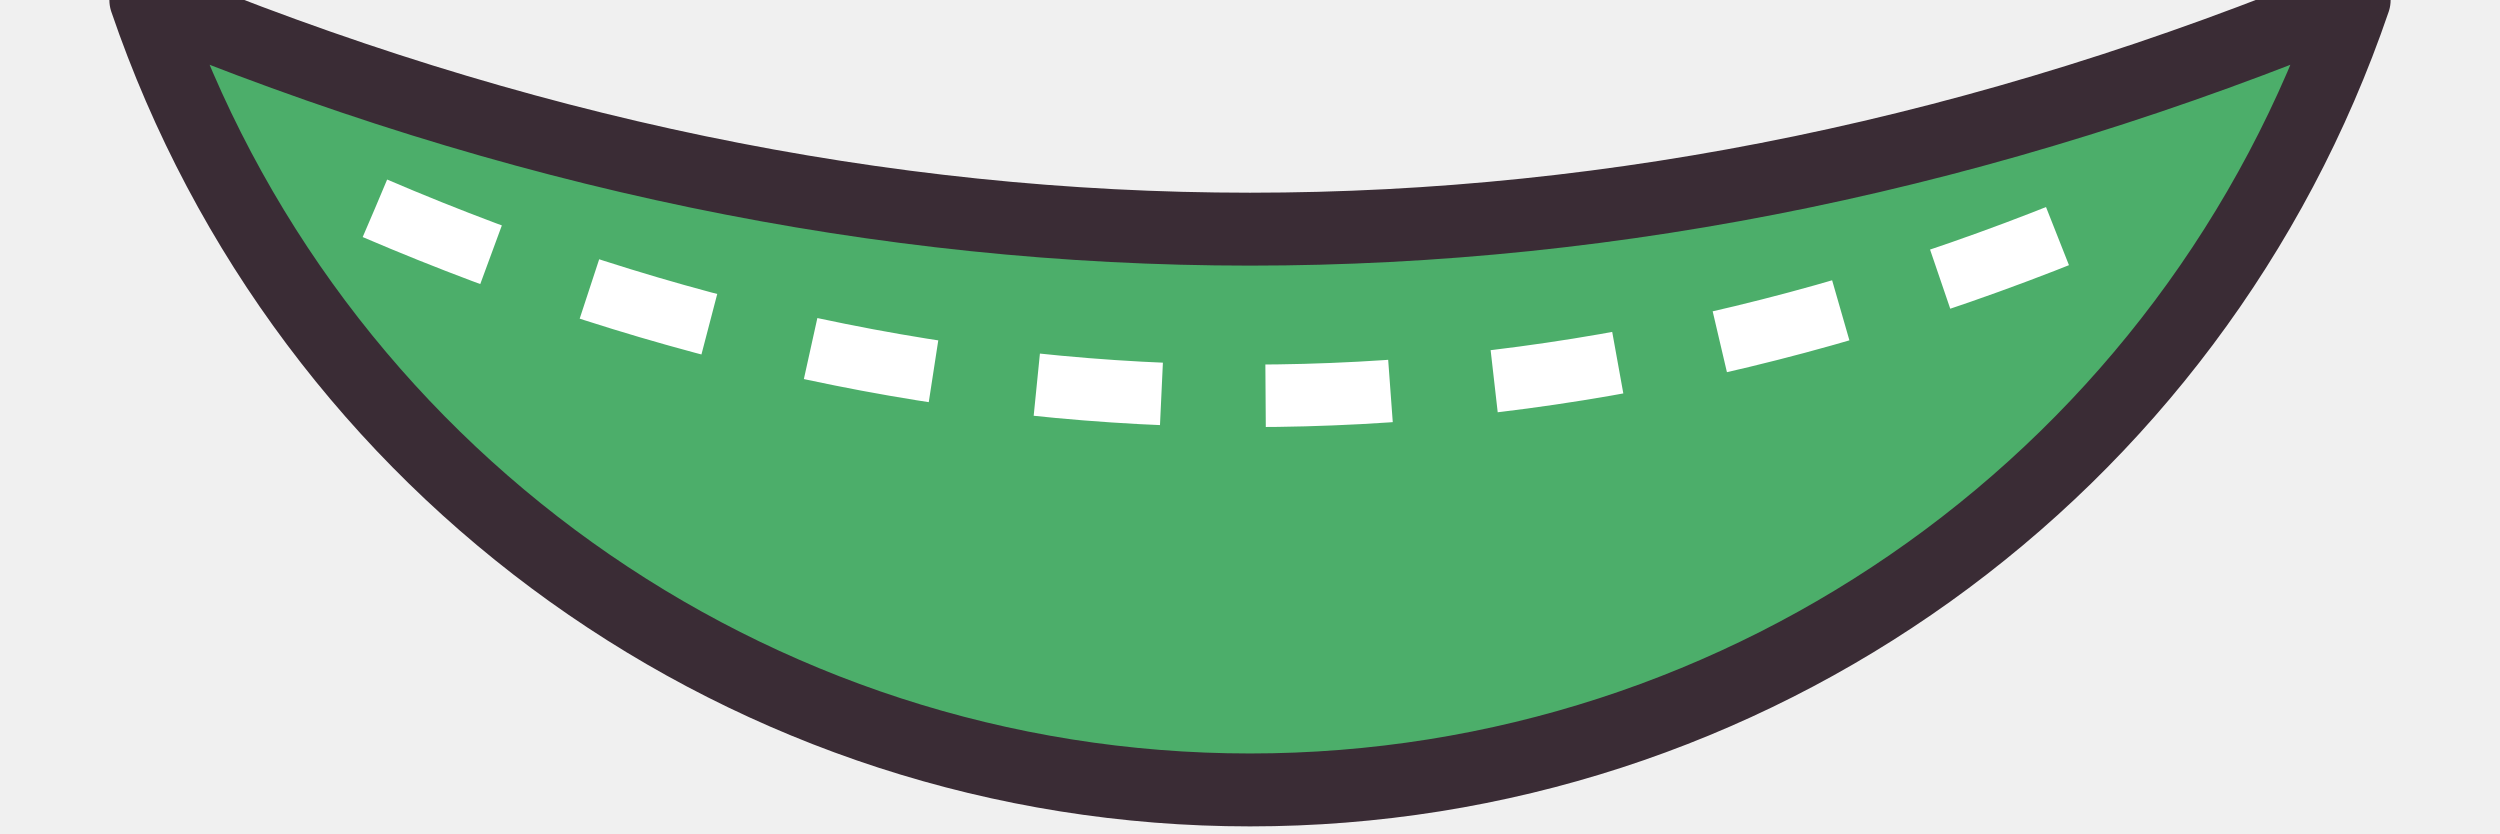
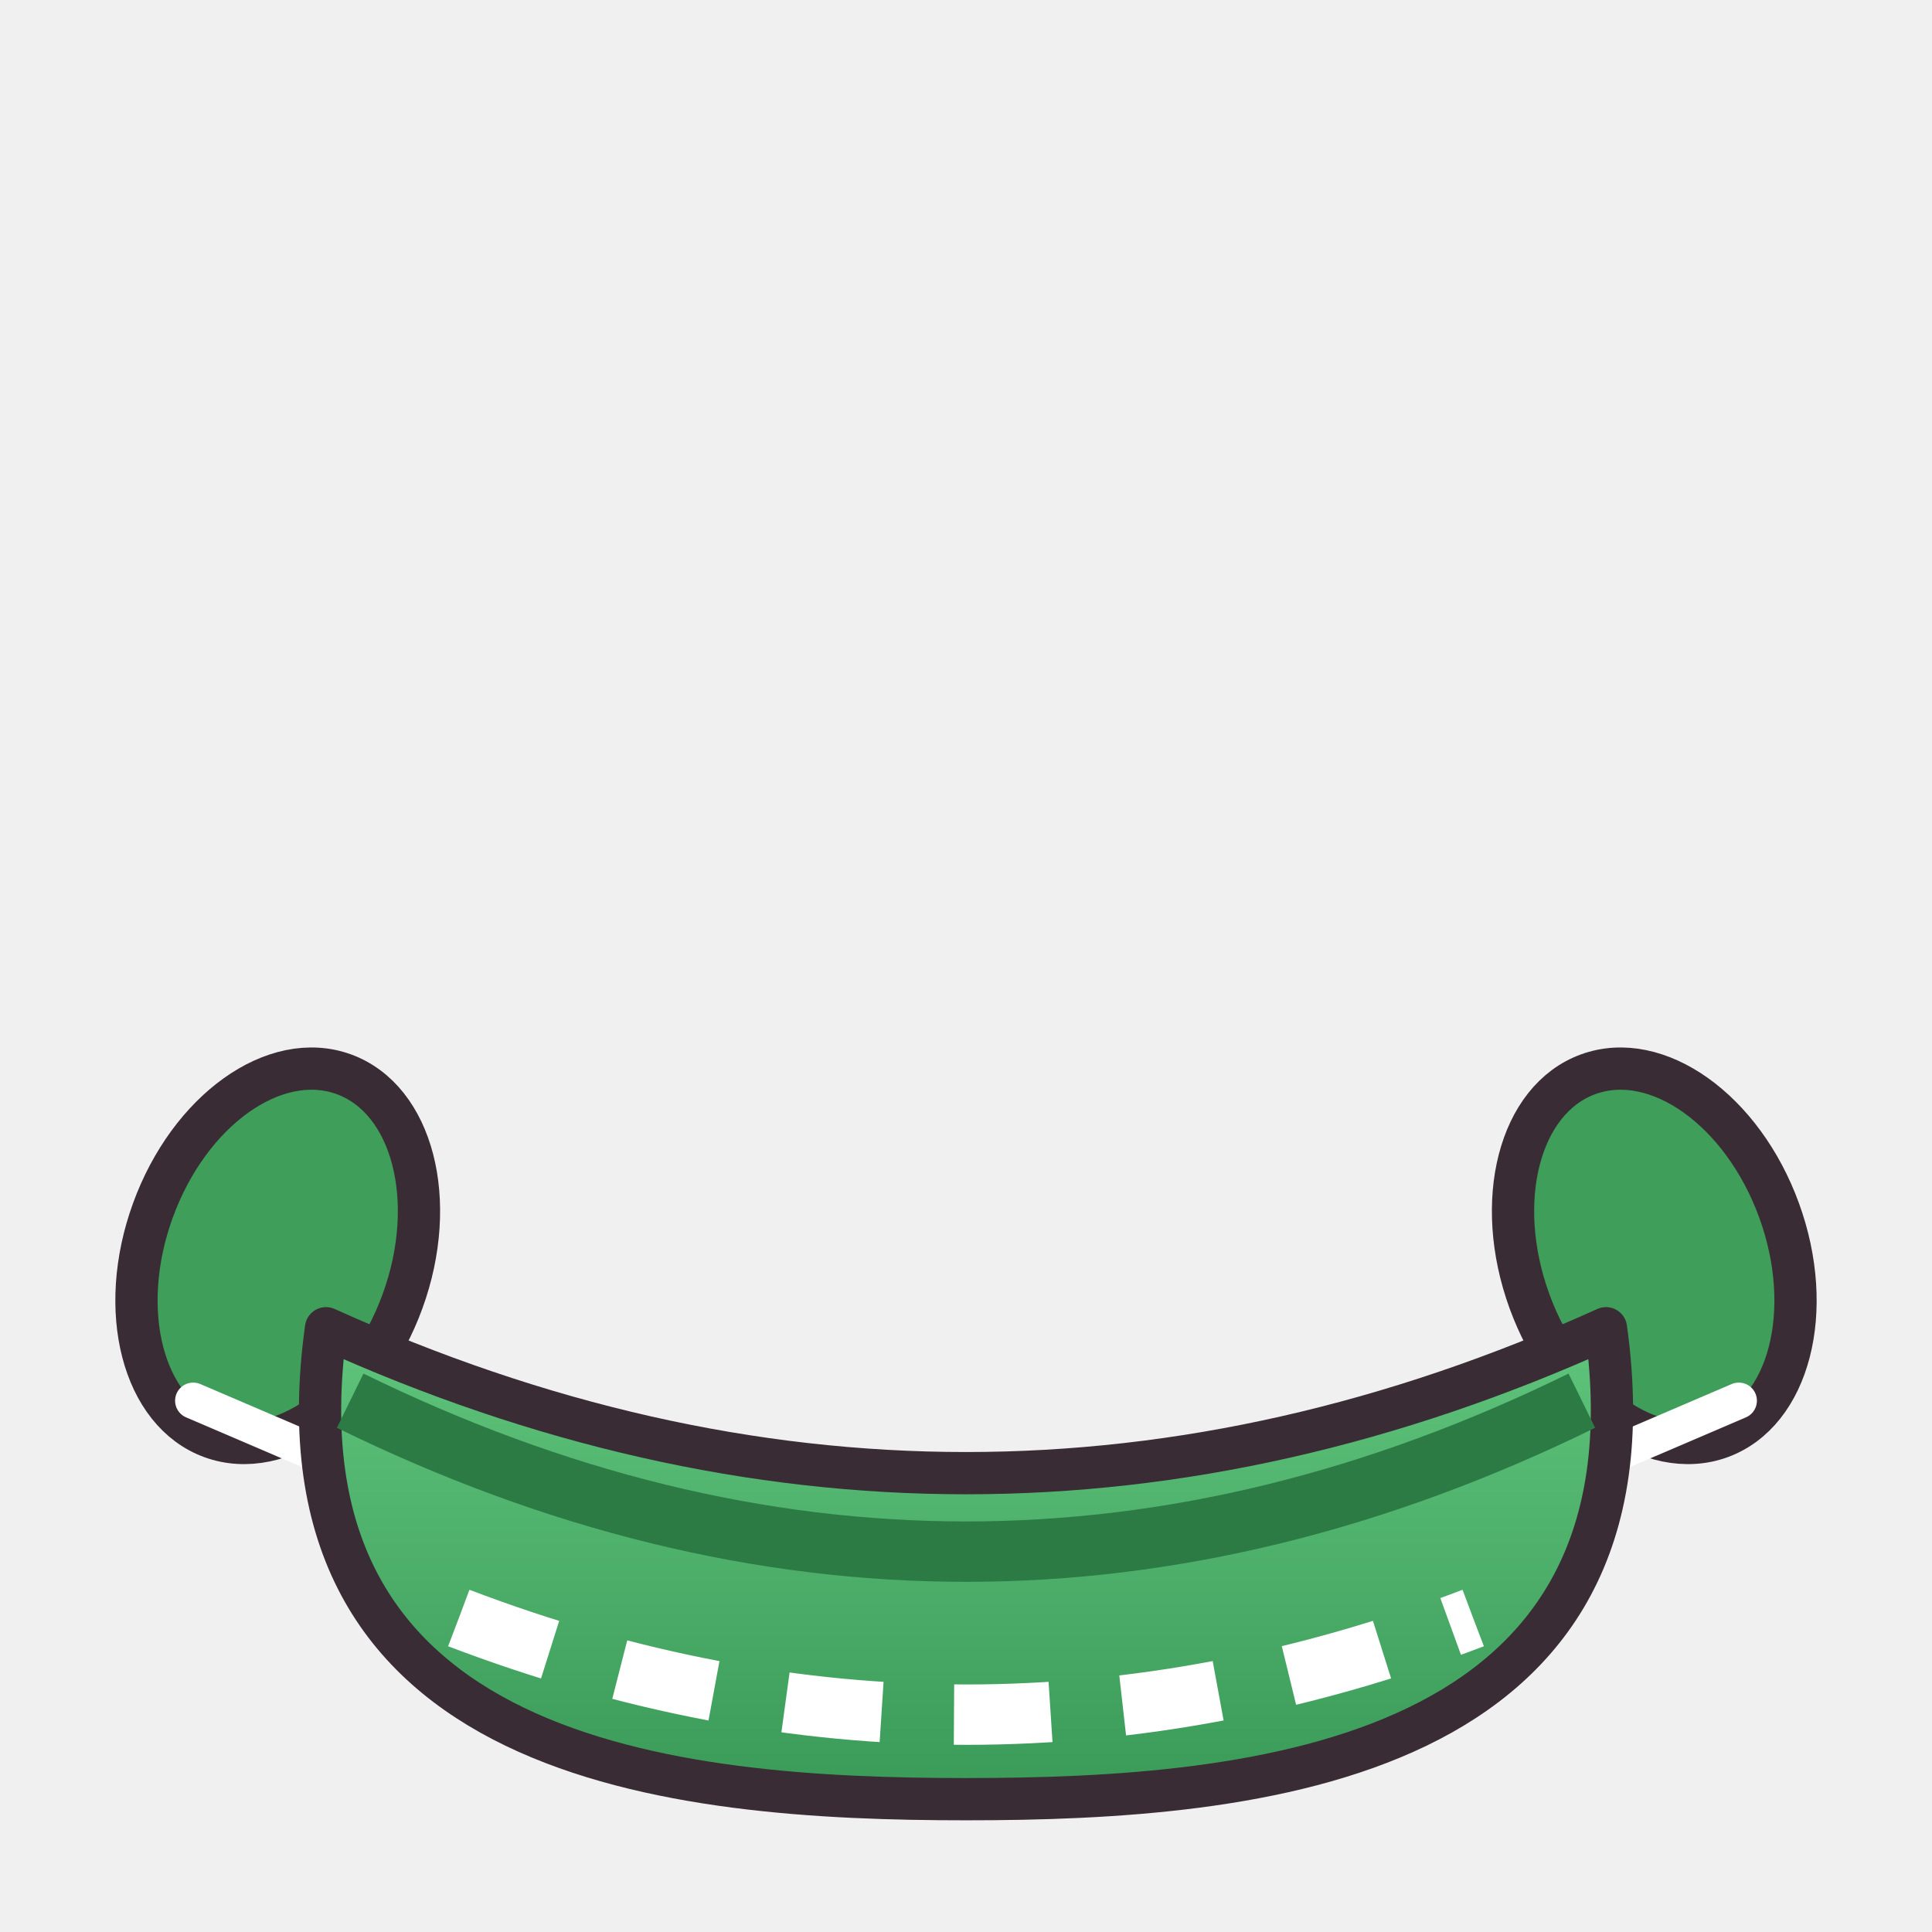
- <svg xmlns="http://www.w3.org/2000/svg" viewBox="0 0 120 40" width="120" height="40">
-   <path d="M7 0A56 56 0 0 0 113 0Q60 22 7 0Z" fill="#4cae6a" stroke="#3a2c35" stroke-width="3.5" stroke-linejoin="round" stroke-linecap="round" />
-   <path d="M18 10q42 18 84 0" fill="none" stroke="#fff" stroke-width="3" stroke-dasharray="6 5" />
+ <svg xmlns="http://www.w3.org/2000/svg" viewBox="0 0 160 160" width="160" height="160">
+   <defs>
+     <linearGradient id="g" x1="0" y1="0" x2="0" y2="1">
+       <stop offset="0" stop-color="#5fc47c" />
+       <stop offset="1" stop-color="#3a9a58" />
+     </linearGradient>
+   </defs>
+   <ellipse cx="23" cy="104" rx="11" ry="16" transform="rotate(20 23 104)" fill="#3f9e5a" stroke="#3a2c35" stroke-width="3.5" stroke-linejoin="round" stroke-linecap="round" />
+   <ellipse cx="137" cy="104" rx="11" ry="16" transform="rotate(-20 137 104)" fill="#3f9e5a" stroke="#3a2c35" stroke-width="3.5" stroke-linejoin="round" stroke-linecap="round" />
+   <path d="M16 116l14 6M144 116l-14 6" stroke="#fff" stroke-width="3" stroke-linecap="round" />
+   <path d="M27 110Q80 134 133 110C138 146 104 149 80 149S22 146 27 110z" fill="url(#g)" stroke="#3a2c35" stroke-width="3.5" stroke-linejoin="round" stroke-linecap="round" />
+   <path d="M38 134q42 16 84 0" fill="none" stroke="#fff" stroke-width="5" stroke-dasharray="8 6" />
+   <path d="M29 116Q80 141 131 116" fill="none" stroke="#2c7a44" stroke-width="5" />
</svg>
